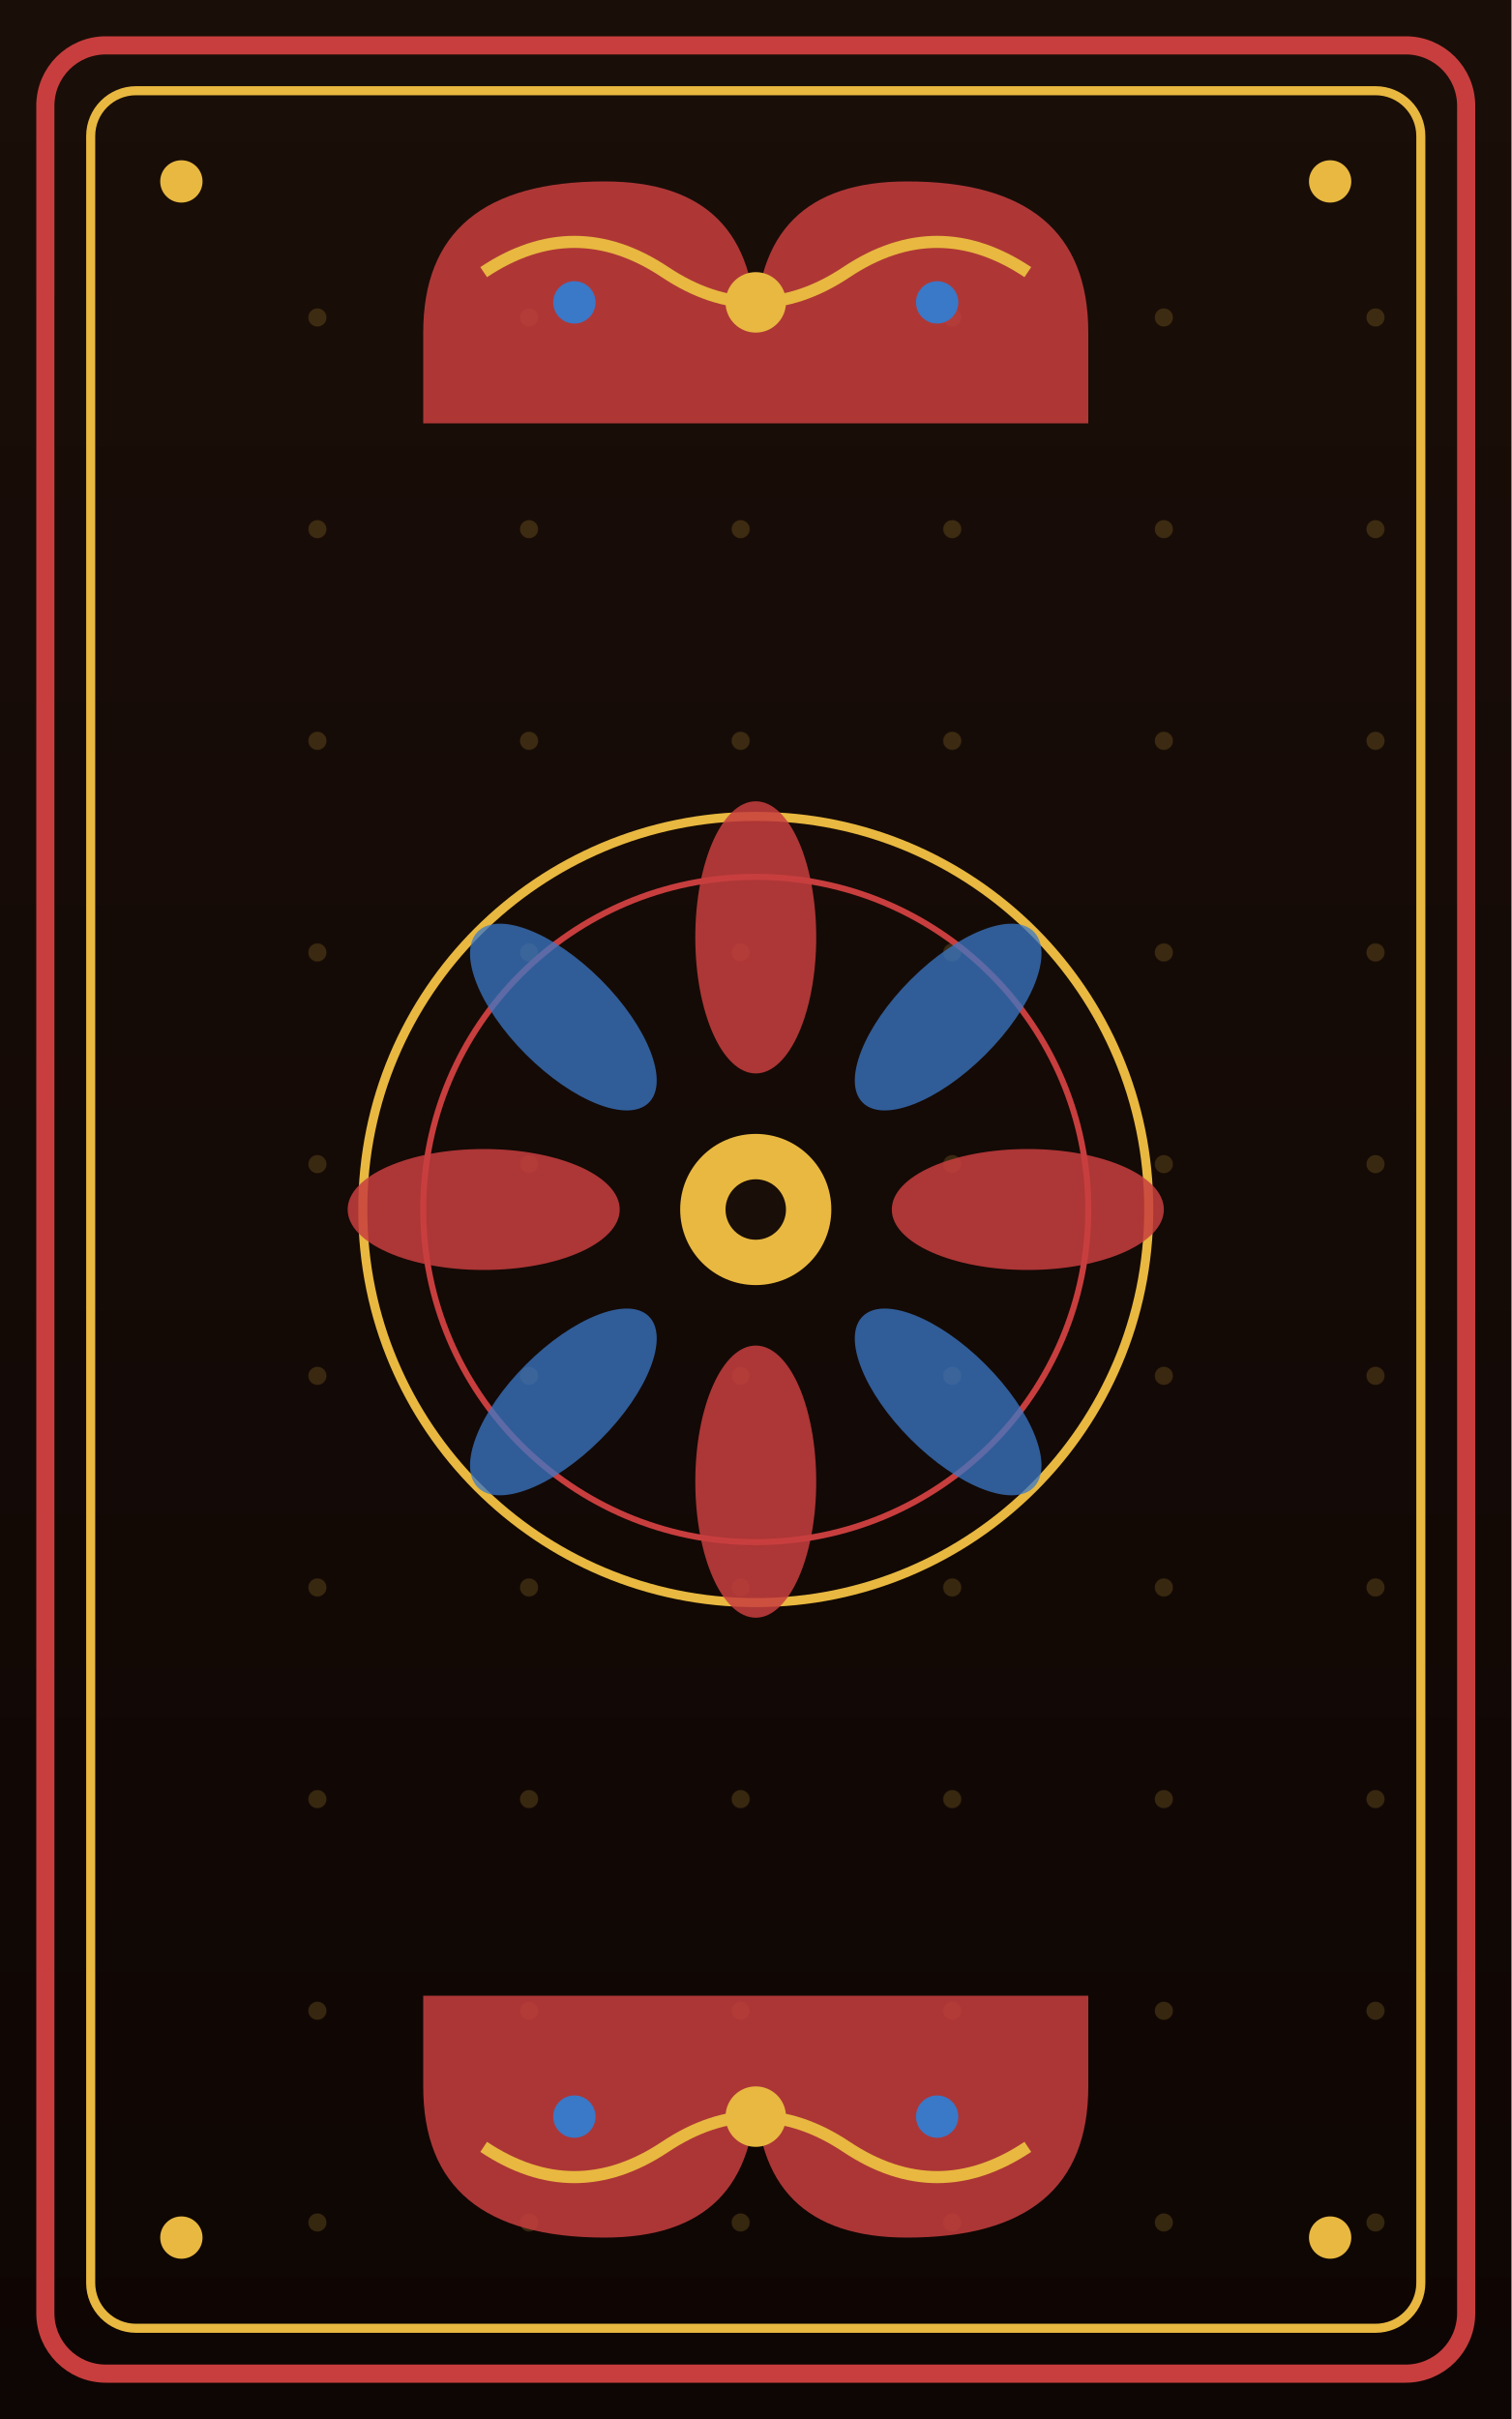
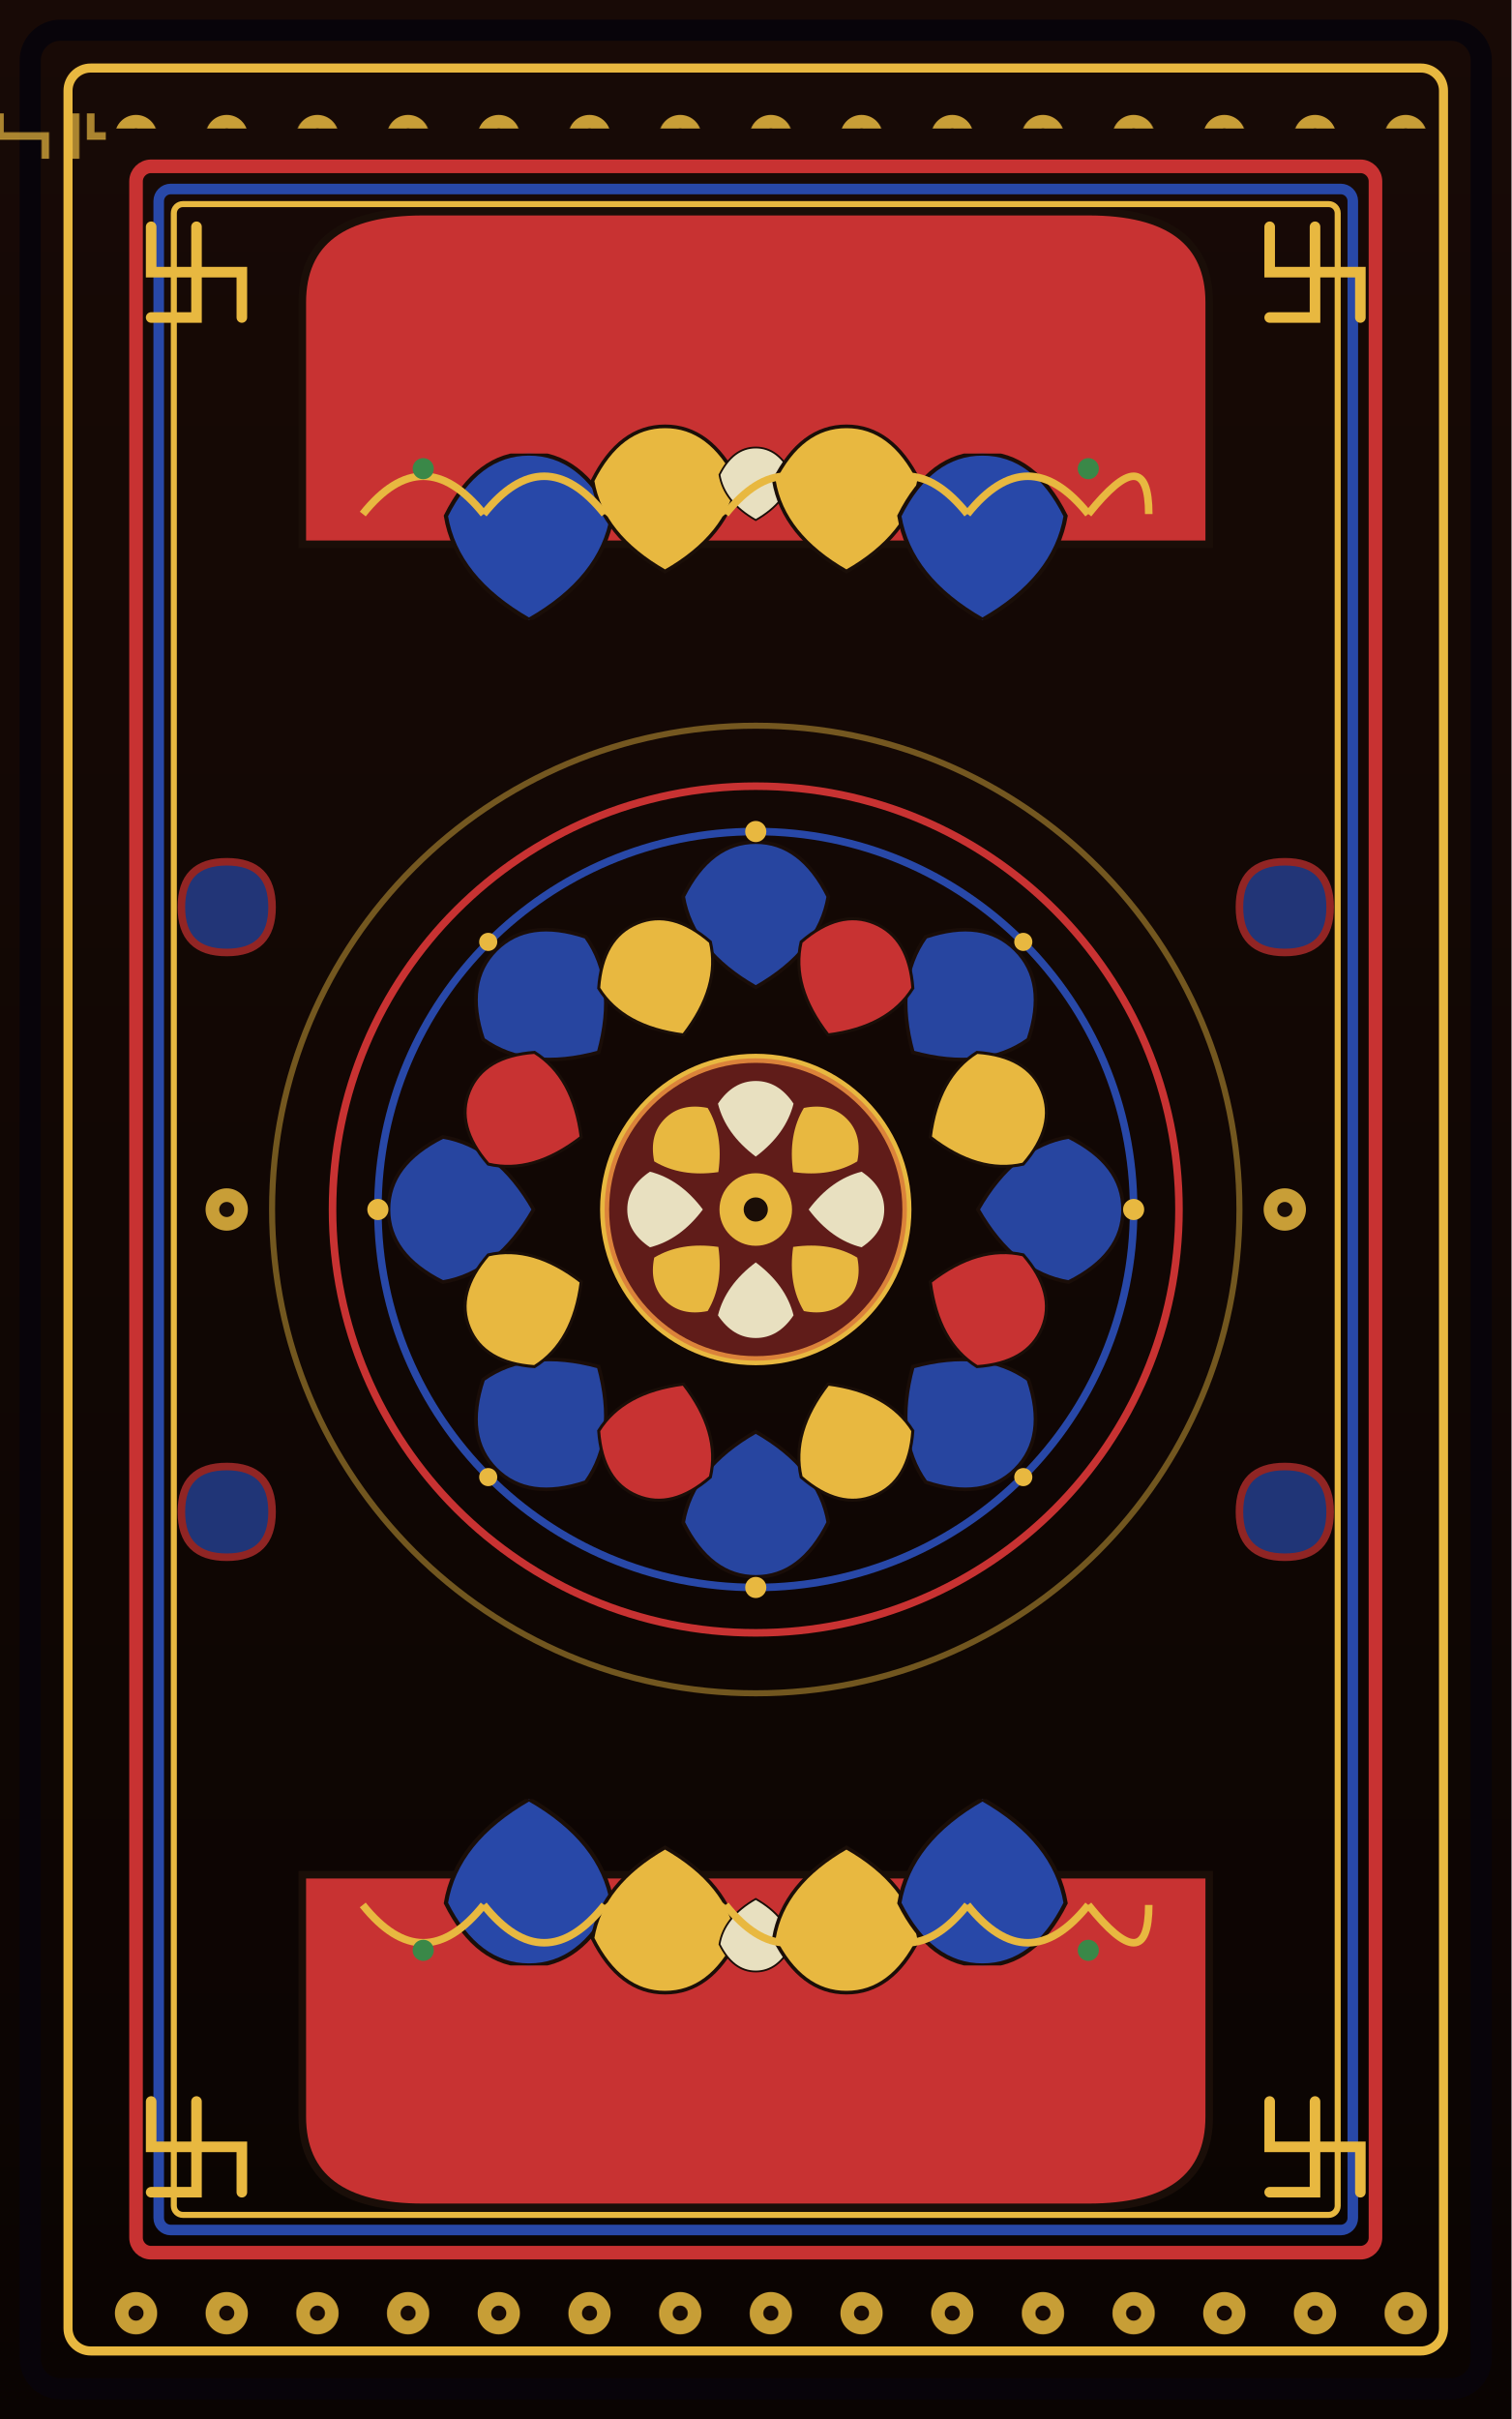
<svg xmlns="http://www.w3.org/2000/svg" viewBox="0 0 100 160" preserveAspectRatio="xMidYMid slice">
  <defs>
-     <linearGradient id="dcg" x1="0" y1="0" x2="0" y2="1">
-       <stop offset="0" stop-color="#1a0e08" />
-       <stop offset="1" stop-color="#0e0604" />
+     <linearGradient id="dcBg" x1="0" y1="0" x2="0" y2="1">
+       <stop offset="0" stop-color="#180a06" />
+       <stop offset="1" stop-color="#0a0402" />
    </linearGradient>
-     <pattern id="dcp" width="14" height="14" patternUnits="userSpaceOnUse">
-       <circle cx="7" cy="7" r="0.6" fill="#e8b840" opacity="0.18" />
+     <pattern id="yeonju" x="0" y="0" width="6" height="6" patternUnits="userSpaceOnUse">
+       <circle cx="3" cy="3" r="1.4" fill="#e8b840" />
+       <circle cx="3" cy="3" r="0.5" fill="#180a06" />
    </pattern>
+     <pattern id="hoemun" x="0" y="0" width="10" height="6" patternUnits="userSpaceOnUse">
+       <path d="M0 5 L0 1 L4 1 L4 4 L7 4 L7 1 L10 1 L10 5 Z" fill="none" stroke="#e8b840" stroke-width="0.5" />
+     </pattern>
+     <symbol id="petal" viewBox="-10 -16 20 16">
+       <path d="M0 0 Q-7 -4 -8 -10 Q-5 -16 0 -16 Q5 -16 8 -10 Q7 -4 0 0 Z" fill="currentColor" stroke="#1a0e08" stroke-width="0.4" />
+     </symbol>
+     <symbol id="petal-inner" viewBox="-6 -10 12 10">
+       <path d="M0 0 Q-4 -3 -5 -7 Q-3 -10 0 -10 Q3 -10 5 -7 Q4 -3 0 0 Z" fill="currentColor" />
+     </symbol>
  </defs>
-   <rect width="100" height="160" fill="url(#dcg)" />
-   <rect x="3" y="3" width="94" height="154" rx="4" fill="none" stroke="#c83e3e" stroke-width="1.2" />
-   <rect x="6" y="6" width="88" height="148" rx="3" fill="none" stroke="#e8b840" stroke-width="0.6" />
-   <rect x="8" y="8" width="84" height="144" rx="2" fill="url(#dcp)" />
-   <g transform="translate(50, 22)">
-     <path d="M-22 0 Q-22 -10 -10 -10 Q0 -10 0 0 Q0 -10 10 -10 Q22 -10 22 0 L22 6 L-22 6 Z" fill="#c83e3e" opacity="0.85" />
-     <path d="M-18 -4 Q-12 -8 -6 -4 Q0 0 6 -4 Q12 -8 18 -4" fill="none" stroke="#e8b840" stroke-width="0.8" />
-     <circle cx="0" cy="-2" r="2" fill="#e8b840" />
-     <circle cx="-12" cy="-2" r="1.4" fill="#3a78c8" />
-     <circle cx="12" cy="-2" r="1.4" fill="#3a78c8" />
+   <rect width="100" height="160" fill="url(#dcBg)" />
+   <rect x="2" y="2" width="96" height="156" rx="2" fill="none" stroke="#08040a" stroke-width="1.4" />
+   <rect x="4.5" y="4.5" width="91" height="151" rx="1.5" fill="none" stroke="#e8b840" stroke-width="0.6" />
+   <rect x="5.5" y="5.5" width="89" height="3" fill="url(#yeonju)" opacity="0.85" />
+   <rect x="5.5" y="151.5" width="89" height="3" fill="url(#yeonju)" opacity="0.85" />
+   <rect x="5.5" y="9" width="3" height="142" fill="url(#hoemun)" opacity="0.7" transform="rotate(90 7 9)" />
+   <rect x="9" y="11" width="82" height="138" rx="1" fill="none" stroke="#c83232" stroke-width="0.9" />
+   <rect x="10.5" y="12.5" width="79" height="135" rx="0.8" fill="none" stroke="#2848a8" stroke-width="0.7" />
+   <rect x="11.5" y="13.5" width="77" height="133" rx="0.6" fill="none" stroke="#e8b840" stroke-width="0.4" />
+   <g transform="translate(50, 28)">
+     <path d="M-30 -8 Q-30 -14 -22 -14 L22 -14 Q30 -14 30 -8 L30 8 L-30 8 Z" fill="#c83232" stroke="#1a0e08" stroke-width="0.5" />
+     <g transform="translate(0, 4)">
+       <g color="#2848a8">
+         <use href="#petal" x="-22" y="-2" width="14" height="11" />
+       </g>
+       <g color="#e8b840">
+         <use href="#petal" x="-12" y="-4" width="12" height="10" />
+       </g>
+       <g color="#e8e0c0">
+         <use href="#petal" x="-3" y="-5" width="6" height="10" />
+       </g>
+       <g color="#e8b840">
+         <use href="#petal" x="0" y="-4" width="12" height="10" />
+       </g>
+       <g color="#2848a8">
+         <use href="#petal" x="8" y="-2" width="14" height="11" />
+       </g>
+     </g>
+     <g fill="none" stroke="#e8b840" stroke-width="0.5">
+       <path d="M-26 6 Q-22 1 -18 6" />
+       <path d="M-18 6 Q-14 1 -10 6" />
+       <path d="M-10 6 Q-6 1 -2 6" />
+       <path d="M-2 6 Q2 1 6 6" />
+       <path d="M6 6 Q10 1 14 6" />
+       <path d="M14 6 Q18 1 22 6" />
+       <path d="M22 6 Q26 1 26 6" />
+     </g>
+     <g fill="#3a8848">
+       <circle cx="-22" cy="3" r="0.7" />
+       <circle cx="22" cy="3" r="0.7" />
+     </g>
  </g>
  <g transform="translate(50, 80)">
-     <circle r="26" fill="none" stroke="#e8b840" stroke-width="0.6" />
-     <circle r="22" fill="none" stroke="#c83e3e" stroke-width="0.4" />
-     <g fill="#c83e3e" opacity="0.85">
-       <ellipse cx="0" cy="-18" rx="4" ry="9" />
-       <ellipse cx="0" cy="18" rx="4" ry="9" />
-       <ellipse cx="-18" cy="0" rx="9" ry="4" />
-       <ellipse cx="18" cy="0" rx="9" ry="4" />
+     <circle r="32" fill="none" stroke="#e8b840" stroke-width="0.4" opacity="0.45" />
+     <circle r="28" fill="none" stroke="#c83232" stroke-width="0.5" />
+     <circle r="25" fill="none" stroke="#2848a8" stroke-width="0.5" />
+     <g>
+       <g color="#2848a8" opacity="0.95">
+         <use href="#petal" x="-6" y="-26" width="12" height="13" />
+         <use href="#petal" x="-6" y="-26" width="12" height="13" transform="rotate(45)" />
+         <use href="#petal" x="-6" y="-26" width="12" height="13" transform="rotate(90)" />
+         <use href="#petal" x="-6" y="-26" width="12" height="13" transform="rotate(135)" />
+         <use href="#petal" x="-6" y="-26" width="12" height="13" transform="rotate(180)" />
+         <use href="#petal" x="-6" y="-26" width="12" height="13" transform="rotate(225)" />
+         <use href="#petal" x="-6" y="-26" width="12" height="13" transform="rotate(270)" />
+         <use href="#petal" x="-6" y="-26" width="12" height="13" transform="rotate(315)" />
+       </g>
    </g>
-     <g fill="#3a78c8" opacity="0.75" transform="rotate(45)">
-       <ellipse cx="0" cy="-18" rx="3.5" ry="8" />
-       <ellipse cx="0" cy="18" rx="3.5" ry="8" />
-       <ellipse cx="-18" cy="0" rx="8" ry="3.5" />
-       <ellipse cx="18" cy="0" rx="8" ry="3.5" />
+     <g transform="rotate(22.5)">
+       <g color="#c83232">
+         <use href="#petal" x="-5" y="-22" width="10" height="11" />
+         <use href="#petal" x="-5" y="-22" width="10" height="11" transform="rotate(90)" />
+         <use href="#petal" x="-5" y="-22" width="10" height="11" transform="rotate(180)" />
+         <use href="#petal" x="-5" y="-22" width="10" height="11" transform="rotate(270)" />
+       </g>
+       <g color="#e8b840">
+         <use href="#petal" x="-5" y="-22" width="10" height="11" transform="rotate(45)" />
+         <use href="#petal" x="-5" y="-22" width="10" height="11" transform="rotate(135)" />
+         <use href="#petal" x="-5" y="-22" width="10" height="11" transform="rotate(225)" />
+         <use href="#petal" x="-5" y="-22" width="10" height="11" transform="rotate(315)" />
+       </g>
    </g>
-     <circle r="5" fill="#e8b840" />
-     <circle r="2" fill="#1a0e08" />
+     <circle r="10" fill="#1a0e08" stroke="#e8b840" stroke-width="0.6" />
+     <circle r="10" fill="#c83232" opacity="0.4" />
+     <g color="#e8e0c0">
+       <use href="#petal-inner" x="-3" y="-9" width="6" height="6" />
+       <use href="#petal-inner" x="-3" y="-9" width="6" height="6" transform="rotate(90)" />
+       <use href="#petal-inner" x="-3" y="-9" width="6" height="6" transform="rotate(180)" />
+       <use href="#petal-inner" x="-3" y="-9" width="6" height="6" transform="rotate(270)" />
+     </g>
+     <g color="#e8b840" transform="rotate(45)">
+       <use href="#petal-inner" x="-3" y="-9" width="6" height="6" />
+       <use href="#petal-inner" x="-3" y="-9" width="6" height="6" transform="rotate(90)" />
+       <use href="#petal-inner" x="-3" y="-9" width="6" height="6" transform="rotate(180)" />
+       <use href="#petal-inner" x="-3" y="-9" width="6" height="6" transform="rotate(270)" />
+     </g>
+     <circle r="2.4" fill="#e8b840" />
+     <circle r="0.8" fill="#1a0e08" />
+     <g fill="#e8b840">
+       <circle cx="0" cy="-25" r="0.7" />
+       <circle cx="0" cy="25" r="0.7" />
+       <circle cx="-25" cy="0" r="0.7" />
+       <circle cx="25" cy="0" r="0.7" />
+       <circle cx="-17.7" cy="-17.7" r="0.6" />
+       <circle cx="17.7" cy="-17.7" r="0.6" />
+       <circle cx="-17.7" cy="17.7" r="0.6" />
+       <circle cx="17.7" cy="17.7" r="0.6" />
+     </g>
  </g>
-   <g transform="translate(50, 138) rotate(180)">
-     <path d="M-22 0 Q-22 -10 -10 -10 Q0 -10 0 0 Q0 -10 10 -10 Q22 -10 22 0 L22 6 L-22 6 Z" fill="#c83e3e" opacity="0.85" />
-     <path d="M-18 -4 Q-12 -8 -6 -4 Q0 0 6 -4 Q12 -8 18 -4" fill="none" stroke="#e8b840" stroke-width="0.8" />
-     <circle cx="0" cy="-2" r="2" fill="#e8b840" />
-     <circle cx="-12" cy="-2" r="1.4" fill="#3a78c8" />
-     <circle cx="12" cy="-2" r="1.4" fill="#3a78c8" />
+   <g transform="translate(50, 132) scale(1, -1)">
+     <path d="M-30 -8 Q-30 -14 -22 -14 L22 -14 Q30 -14 30 -8 L30 8 L-30 8 Z" fill="#c83232" stroke="#1a0e08" stroke-width="0.5" />
+     <g transform="translate(0, 4)">
+       <g color="#2848a8">
+         <use href="#petal" x="-22" y="-2" width="14" height="11" />
+       </g>
+       <g color="#e8b840">
+         <use href="#petal" x="-12" y="-4" width="12" height="10" />
+       </g>
+       <g color="#e8e0c0">
+         <use href="#petal" x="-3" y="-5" width="6" height="10" />
+       </g>
+       <g color="#e8b840">
+         <use href="#petal" x="0" y="-4" width="12" height="10" />
+       </g>
+       <g color="#2848a8">
+         <use href="#petal" x="8" y="-2" width="14" height="11" />
+       </g>
+     </g>
+     <g fill="none" stroke="#e8b840" stroke-width="0.5">
+       <path d="M-26 6 Q-22 1 -18 6" />
+       <path d="M-18 6 Q-14 1 -10 6" />
+       <path d="M-10 6 Q-6 1 -2 6" />
+       <path d="M-2 6 Q2 1 6 6" />
+       <path d="M6 6 Q10 1 14 6" />
+       <path d="M14 6 Q18 1 22 6" />
+       <path d="M22 6 Q26 1 26 6" />
+     </g>
+     <g fill="#3a8848">
+       <circle cx="-22" cy="3" r="0.7" />
+       <circle cx="22" cy="3" r="0.7" />
+     </g>
  </g>
-   <circle cx="12" cy="12" r="1.4" fill="#e8b840" />
-   <circle cx="88" cy="12" r="1.4" fill="#e8b840" />
-   <circle cx="12" cy="148" r="1.4" fill="#e8b840" />
-   <circle cx="88" cy="148" r="1.4" fill="#e8b840" />
+   <g stroke="#e8b840" stroke-width="0.7" fill="none" stroke-linecap="round">
+     <g transform="translate(13, 18)">
+       <path d="M-3 0 L0 0 L0 -3 M0 0 L3 0 L3 3 M0 0 L0 3 L-3 3 M0 0 L-3 0 L-3 -3" />
+     </g>
+     <g transform="translate(87, 18)">
+       <path d="M-3 0 L0 0 L0 -3 M0 0 L3 0 L3 3 M0 0 L0 3 L-3 3 M0 0 L-3 0 L-3 -3" />
+     </g>
+     <g transform="translate(13, 142)">
+       <path d="M-3 0 L0 0 L0 -3 M0 0 L3 0 L3 3 M0 0 L0 3 L-3 3 M0 0 L-3 0 L-3 -3" />
+     </g>
+     <g transform="translate(87, 142)">
+       <path d="M-3 0 L0 0 L0 -3 M0 0 L3 0 L3 3 M0 0 L0 3 L-3 3 M0 0 L-3 0 L-3 -3" />
+     </g>
+   </g>
+   <g fill="#e8b840" opacity="0.85">
+     <g transform="translate(15, 80)">
+       <circle r="1.4" />
+       <circle r="0.5" fill="#1a0e08" />
+     </g>
+     <g transform="translate(85, 80)">
+       <circle r="1.4" />
+       <circle r="0.5" fill="#1a0e08" />
+     </g>
+   </g>
+   <g transform="translate(15, 60)" stroke="#c83232" stroke-width="0.5" fill="none">
+     <path d="M-3 0 Q-3 -3 0 -3 Q3 -3 3 0 Q3 3 0 3 Q-3 3 -3 0 Z" fill="#2848a8" opacity="0.7" />
+   </g>
+   <g transform="translate(85, 60)" stroke="#c83232" stroke-width="0.5" fill="none">
+     <path d="M-3 0 Q-3 -3 0 -3 Q3 -3 3 0 Q3 3 0 3 Q-3 3 -3 0 Z" fill="#2848a8" opacity="0.7" />
+   </g>
+   <g transform="translate(15, 100)" stroke="#c83232" stroke-width="0.5" fill="none">
+     <path d="M-3 0 Q-3 -3 0 -3 Q3 -3 3 0 Q3 3 0 3 Q-3 3 -3 0 Z" fill="#2848a8" opacity="0.7" />
+   </g>
+   <g transform="translate(85, 100)" stroke="#c83232" stroke-width="0.5" fill="none">
+     <path d="M-3 0 Q-3 -3 0 -3 Q3 -3 3 0 Q3 3 0 3 Q-3 3 -3 0 Z" fill="#2848a8" opacity="0.7" />
+   </g>
</svg>
